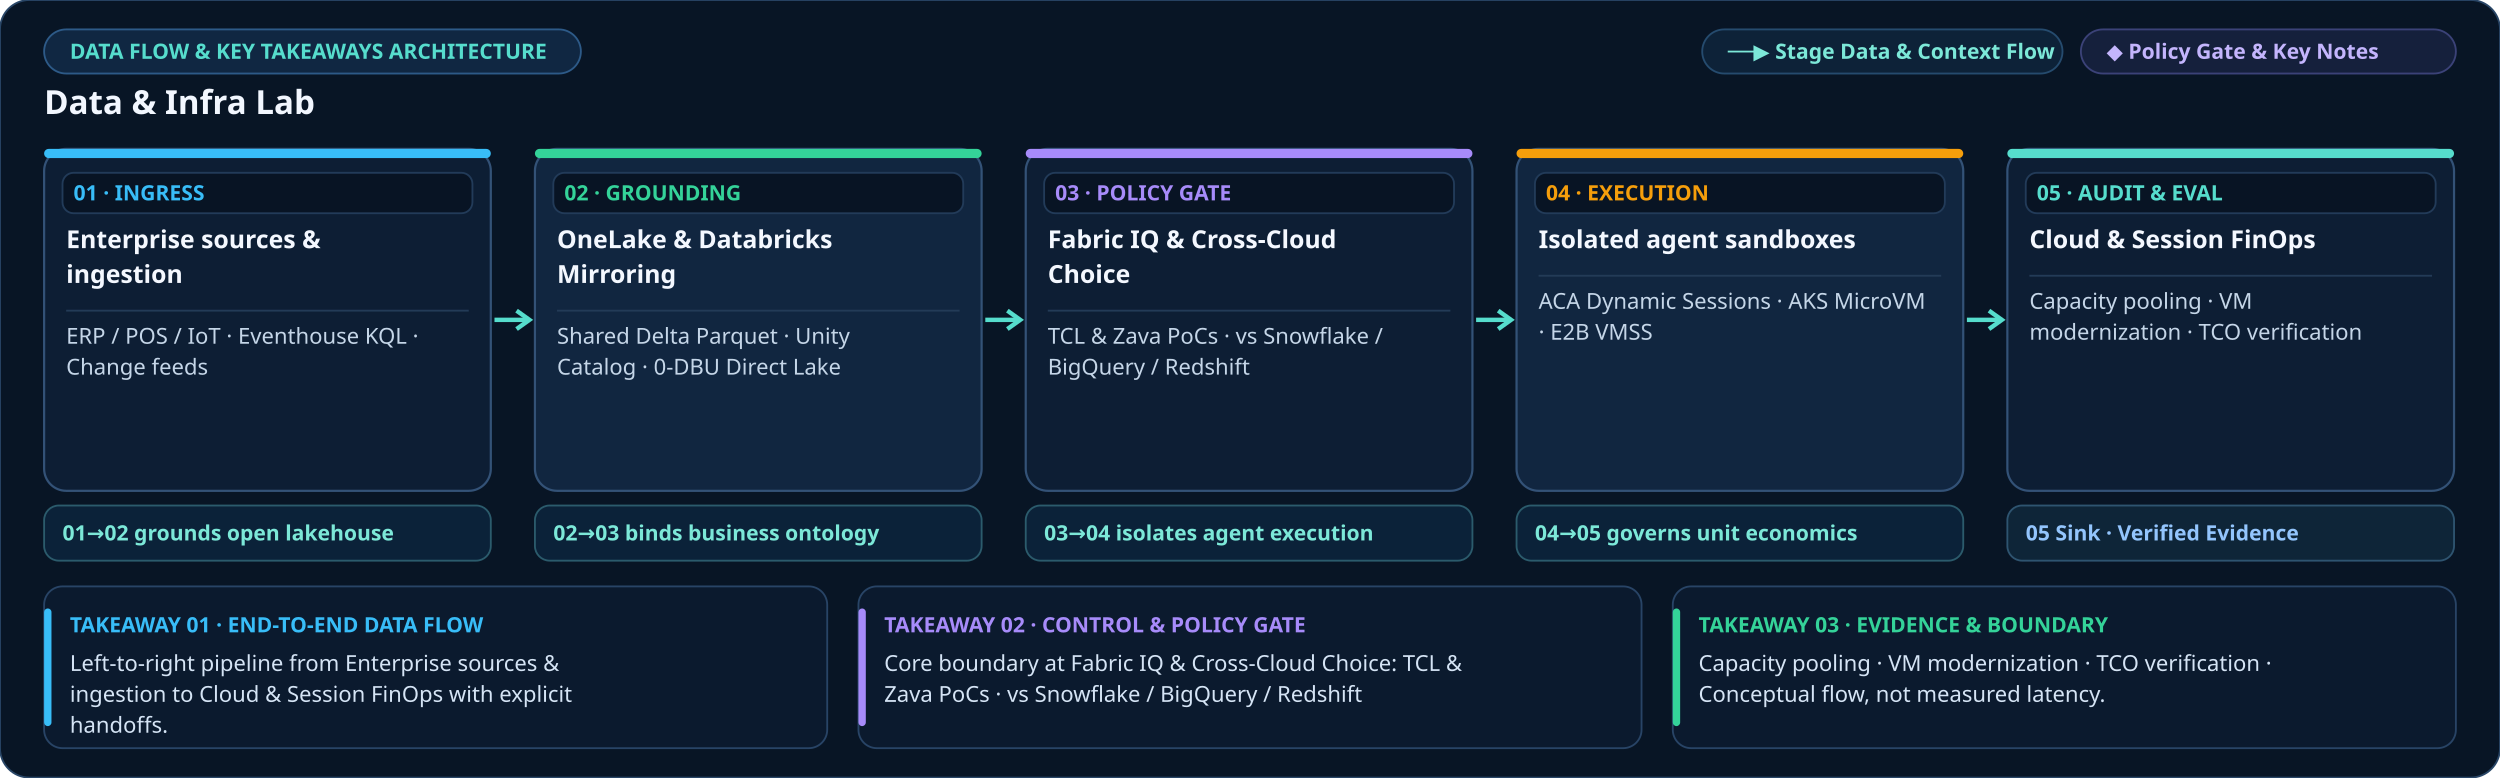
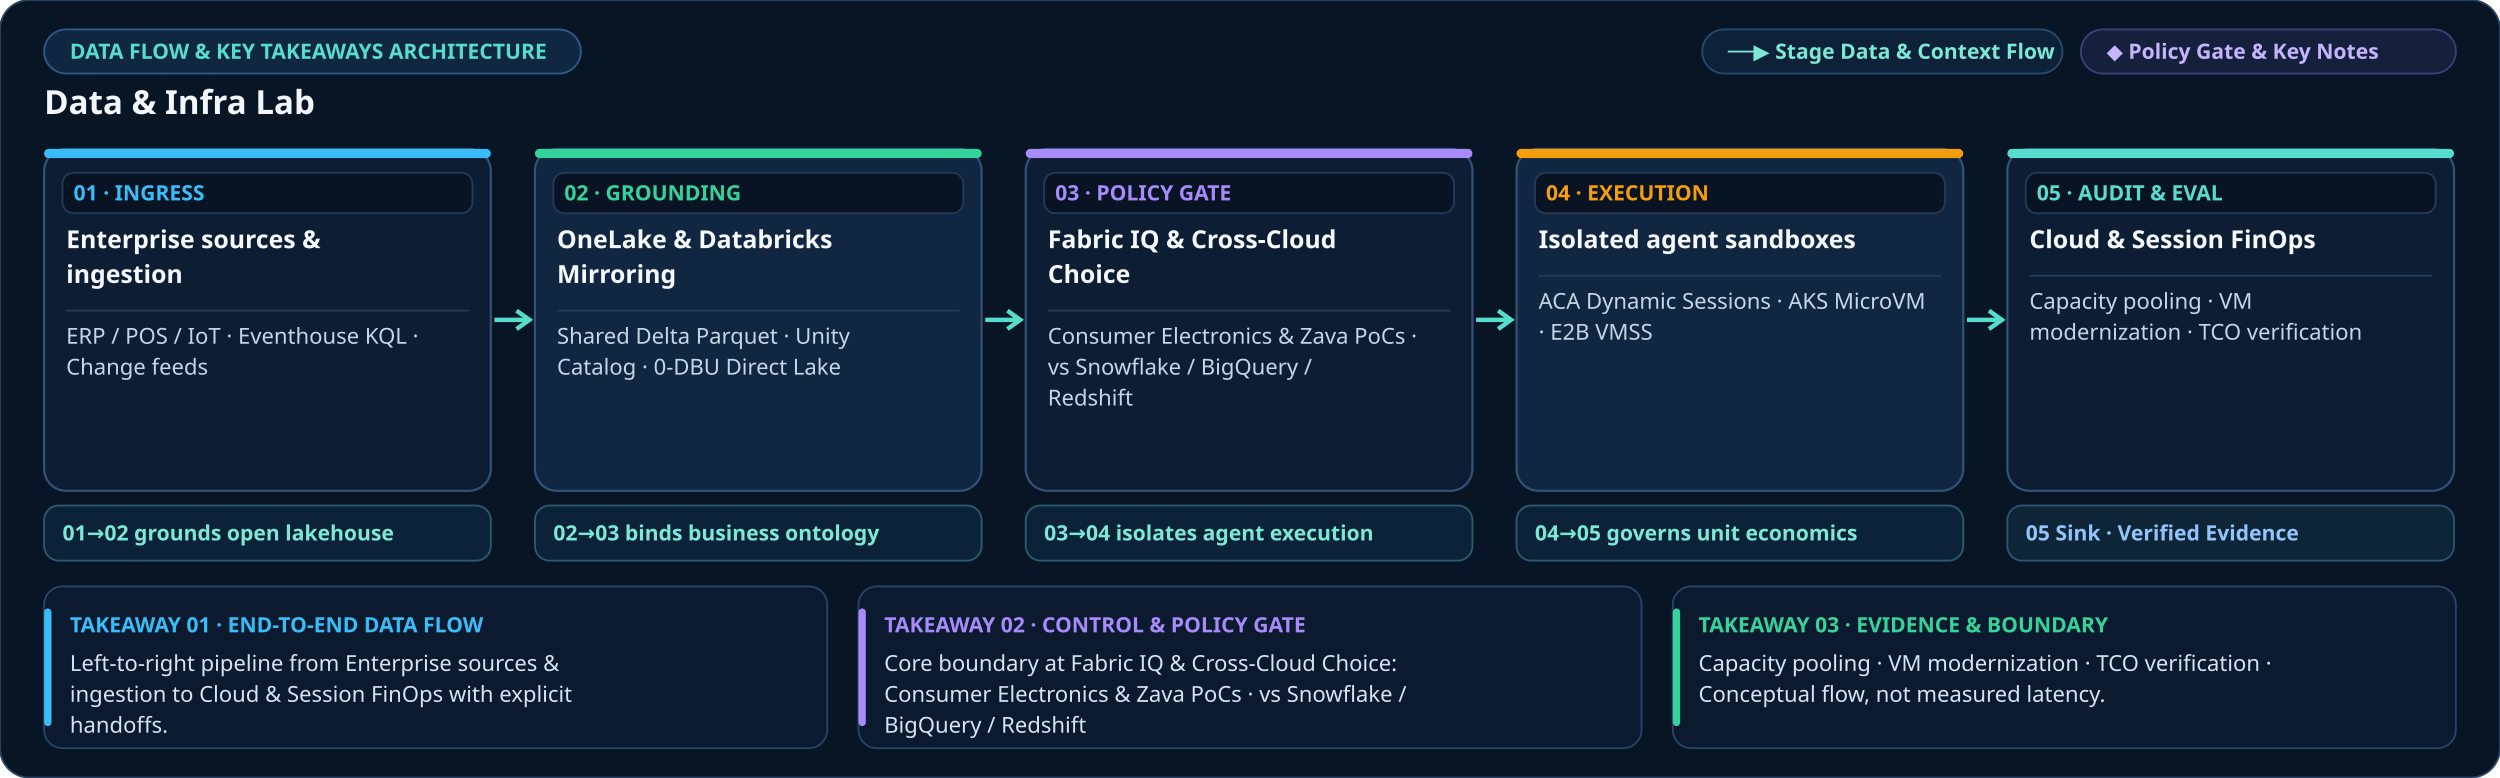
- <svg xmlns="http://www.w3.org/2000/svg" lang="en" class="knowledge-graph-wide" role="img" aria-labelledby="knowledge-12bb12b76595-title knowledge-12bb12b76595-desc" viewBox="0 0 1360 423" width="1360" style="width:100%;height:auto;margin:0 auto;font-family:system-ui,sans-serif">
+ <svg xmlns="http://www.w3.org/2000/svg" lang="en" class="knowledge-graph-wide" role="img" aria-labelledby="knowledge-96957fcea06c-title knowledge-96957fcea06c-desc" viewBox="0 0 1360 423" width="1360" style="width:100%;height:auto;margin:0 auto;font-family:system-ui,sans-serif">
  <rect width="1360" height="423" rx="16" fill="#081525" stroke="#284566" />
  <rect x="24" y="16" width="292" height="24" rx="12" fill="#102742" stroke="#2d5a88" />
  <text x="38" y="32" fill="#56ddcd" font-size="11.5" font-weight="700">
    <tspan x="38" dy="0">DATA FLOW &amp; KEY TAKEAWAYS ARCHITECTURE</tspan>
  </text>
  <rect x="926" y="16" width="196" height="24" rx="12" fill="#0d2238" stroke="#254b6e" />
  <text x="940" y="32" fill="#7ce8d8" font-size="11.5" font-weight="600">
    <tspan x="940" dy="0">──▶ Stage Data &amp; Context Flow</tspan>
  </text>
  <rect x="1132" y="16" width="204" height="24" rx="12" fill="#15203c" stroke="#3b4278" />
  <text x="1146" y="32" fill="#c4b5fd" font-size="11.5" font-weight="600">
    <tspan x="1146" dy="0">◆ Policy Gate &amp; Key Notes</tspan>
  </text>
  <text x="24" y="62" fill="#f2f7ff" font-size="18" font-weight="700">
    <tspan x="24" dy="0">Data &amp; Infra Lab</tspan>
  </text>
  <g data-concept="1">
    <rect x="24" y="81" width="243" height="186" rx="12" fill="#0d1e34" stroke="#335277" stroke-width="1.2" />
    <rect x="24" y="81" width="243" height="5" rx="2.5" fill="#38bdf8" />
    <rect x="34" y="94" width="223" height="22" rx="6" fill="#081424" stroke="#223b59" />
    <text x="40" y="109" fill="#38bdf8" font-size="11.5" font-weight="700">
      <tspan x="40" dy="0">01 · INGRESS</tspan>
    </text>
    <text x="36" y="135" fill="#f4f8ff" font-size="13.5" font-weight="700">
      <tspan x="36" dy="0">Enterprise sources &amp;</tspan>
      <tspan x="36" dy="18.9">ingestion</tspan>
    </text>
    <path d="M36 169 H255" stroke="#233b57" stroke-width="1" />
    <text x="36" y="187" fill="#c5d6e8" font-size="12" font-weight="400">
      <tspan x="36" dy="0">ERP / POS / IoT · Eventhouse KQL ·</tspan>
      <tspan x="36" dy="16.8">Change feeds</tspan>
    </text>
  </g>
  <g data-relationship="grounds open lakehouse">
    <path d="M269 174 H287" fill="none" stroke="#56ddcd" stroke-width="2.4" />
    <path d="M281 169 L288 174 L281 179" fill="none" stroke="#56ddcd" stroke-width="2.4" />
    <rect x="24" y="275" width="243" height="30" rx="8" fill="#0b2239" stroke="#2b5b6c" />
    <text x="34" y="294" fill="#7ce8d8" font-size="11.5" font-weight="600">
      <tspan x="34" dy="0">01→02 grounds open lakehouse</tspan>
    </text>
  </g>
  <g data-concept="2">
    <rect x="291" y="81" width="243" height="186" rx="12" fill="#112640" stroke="#335277" stroke-width="1.2" />
    <rect x="291" y="81" width="243" height="5" rx="2.5" fill="#34d399" />
    <rect x="301" y="94" width="223" height="22" rx="6" fill="#081424" stroke="#223b59" />
    <text x="307" y="109" fill="#34d399" font-size="11.5" font-weight="700">
      <tspan x="307" dy="0">02 · GROUNDING</tspan>
    </text>
    <text x="303" y="135" fill="#f4f8ff" font-size="13.5" font-weight="700">
      <tspan x="303" dy="0">OneLake &amp; Databricks</tspan>
      <tspan x="303" dy="18.9">Mirroring</tspan>
    </text>
    <path d="M303 169 H522" stroke="#233b57" stroke-width="1" />
    <text x="303" y="187" fill="#c5d6e8" font-size="12" font-weight="400">
      <tspan x="303" dy="0">Shared Delta Parquet · Unity</tspan>
      <tspan x="303" dy="16.8">Catalog · 0-DBU Direct Lake</tspan>
    </text>
  </g>
  <g data-relationship="binds business ontology">
    <path d="M536 174 H554" fill="none" stroke="#56ddcd" stroke-width="2.4" />
    <path d="M548 169 L555 174 L548 179" fill="none" stroke="#56ddcd" stroke-width="2.4" />
    <rect x="291" y="275" width="243" height="30" rx="8" fill="#0b2239" stroke="#2b5b6c" />
    <text x="301" y="294" fill="#7ce8d8" font-size="11.5" font-weight="600">
      <tspan x="301" dy="0">02→03 binds business ontology</tspan>
    </text>
  </g>
  <g data-concept="3">
    <rect x="558" y="81" width="243" height="186" rx="12" fill="#0d1e34" stroke="#335277" stroke-width="1.2" />
    <rect x="558" y="81" width="243" height="5" rx="2.5" fill="#a78bfa" />
    <rect x="568" y="94" width="223" height="22" rx="6" fill="#081424" stroke="#223b59" />
    <text x="574" y="109" fill="#a78bfa" font-size="11.5" font-weight="700">
      <tspan x="574" dy="0">03 · POLICY GATE</tspan>
    </text>
    <text x="570" y="135" fill="#f4f8ff" font-size="13.5" font-weight="700">
      <tspan x="570" dy="0">Fabric IQ &amp; Cross-Cloud</tspan>
      <tspan x="570" dy="18.9">Choice</tspan>
    </text>
    <path d="M570 169 H789" stroke="#233b57" stroke-width="1" />
    <text x="570" y="187" fill="#c5d6e8" font-size="12" font-weight="400">
-       <tspan x="570" dy="0">TCL &amp; Zava PoCs · vs Snowflake /</tspan>
-       <tspan x="570" dy="16.8">BigQuery / Redshift</tspan>
+       <tspan x="570" dy="0">Consumer Electronics &amp; Zava PoCs ·</tspan>
+       <tspan x="570" dy="16.8">vs Snowflake / BigQuery /</tspan>
+       <tspan x="570" dy="16.8">Redshift</tspan>
    </text>
  </g>
  <g data-relationship="isolates agent execution">
    <path d="M803 174 H821" fill="none" stroke="#56ddcd" stroke-width="2.4" />
    <path d="M815 169 L822 174 L815 179" fill="none" stroke="#56ddcd" stroke-width="2.4" />
    <rect x="558" y="275" width="243" height="30" rx="8" fill="#0b2239" stroke="#2b5b6c" />
    <text x="568" y="294" fill="#7ce8d8" font-size="11.5" font-weight="600">
      <tspan x="568" dy="0">03→04 isolates agent execution</tspan>
    </text>
  </g>
  <g data-concept="4">
    <rect x="825" y="81" width="243" height="186" rx="12" fill="#112640" stroke="#335277" stroke-width="1.2" />
    <rect x="825" y="81" width="243" height="5" rx="2.5" fill="#f59e0b" />
    <rect x="835" y="94" width="223" height="22" rx="6" fill="#081424" stroke="#223b59" />
    <text x="841" y="109" fill="#f59e0b" font-size="11.5" font-weight="700">
      <tspan x="841" dy="0">04 · EXECUTION</tspan>
    </text>
    <text x="837" y="135" fill="#f4f8ff" font-size="13.5" font-weight="700">
      <tspan x="837" dy="0">Isolated agent sandboxes</tspan>
    </text>
    <path d="M837 150 H1056" stroke="#233b57" stroke-width="1" />
    <text x="837" y="168" fill="#c5d6e8" font-size="12" font-weight="400">
      <tspan x="837" dy="0">ACA Dynamic Sessions · AKS MicroVM</tspan>
      <tspan x="837" dy="16.8">· E2B VMSS</tspan>
    </text>
  </g>
  <g data-relationship="governs unit economics">
    <path d="M1070 174 H1088" fill="none" stroke="#56ddcd" stroke-width="2.4" />
    <path d="M1082 169 L1089 174 L1082 179" fill="none" stroke="#56ddcd" stroke-width="2.4" />
    <rect x="825" y="275" width="243" height="30" rx="8" fill="#0b2239" stroke="#2b5b6c" />
    <text x="835" y="294" fill="#7ce8d8" font-size="11.5" font-weight="600">
      <tspan x="835" dy="0">04→05 governs unit economics</tspan>
    </text>
  </g>
  <g data-concept="5">
    <rect x="1092" y="81" width="243" height="186" rx="12" fill="#0d1e34" stroke="#335277" stroke-width="1.2" />
    <rect x="1092" y="81" width="243" height="5" rx="2.5" fill="#56ddcd" />
    <rect x="1102" y="94" width="223" height="22" rx="6" fill="#081424" stroke="#223b59" />
    <text x="1108" y="109" fill="#56ddcd" font-size="11.5" font-weight="700">
      <tspan x="1108" dy="0">05 · AUDIT &amp; EVAL</tspan>
    </text>
    <text x="1104" y="135" fill="#f4f8ff" font-size="13.5" font-weight="700">
      <tspan x="1104" dy="0">Cloud &amp; Session FinOps</tspan>
    </text>
    <path d="M1104 150 H1323" stroke="#233b57" stroke-width="1" />
    <text x="1104" y="168" fill="#c5d6e8" font-size="12" font-weight="400">
      <tspan x="1104" dy="0">Capacity pooling · VM</tspan>
      <tspan x="1104" dy="16.8">modernization · TCO verification</tspan>
    </text>
  </g>
  <rect x="1092" y="275" width="243" height="30" rx="8" fill="#0e2538" stroke="#2e5470" />
  <text x="1102" y="294" fill="#93c5fd" font-size="11.5" font-weight="600">
    <tspan x="1102" dy="0">05 Sink · Verified Evidence</tspan>
  </text>
  <g data-takeaway="1">
    <rect x="24" y="319" width="426" height="88" rx="10" fill="#0b1a2e" stroke="#284466" />
    <rect x="24" y="331" width="4" height="64" rx="2" fill="#38bdf8" />
    <text x="38" y="344" fill="#38bdf8" font-size="11.5" font-weight="700">
      <tspan x="38" dy="0">TAKEAWAY 01 · END-TO-END DATA FLOW</tspan>
    </text>
    <text x="38" y="365" fill="#d5e4f5" font-size="12" font-weight="400">
      <tspan x="38" dy="0">Left-to-right pipeline from Enterprise sources &amp;</tspan>
      <tspan x="38" dy="16.8">ingestion to Cloud &amp; Session FinOps with explicit</tspan>
      <tspan x="38" dy="16.8">handoffs.</tspan>
    </text>
  </g>
  <g data-takeaway="2">
    <rect x="467" y="319" width="426" height="88" rx="10" fill="#0b1a2e" stroke="#284466" />
    <rect x="467" y="331" width="4" height="64" rx="2" fill="#a78bfa" />
    <text x="481" y="344" fill="#a78bfa" font-size="11.5" font-weight="700">
      <tspan x="481" dy="0">TAKEAWAY 02 · CONTROL &amp; POLICY GATE</tspan>
    </text>
    <text x="481" y="365" fill="#d5e4f5" font-size="12" font-weight="400">
-       <tspan x="481" dy="0">Core boundary at Fabric IQ &amp; Cross-Cloud Choice: TCL &amp;</tspan>
-       <tspan x="481" dy="16.8">Zava PoCs · vs Snowflake / BigQuery / Redshift</tspan>
+       <tspan x="481" dy="0">Core boundary at Fabric IQ &amp; Cross-Cloud Choice:</tspan>
+       <tspan x="481" dy="16.8">Consumer Electronics &amp; Zava PoCs · vs Snowflake /</tspan>
+       <tspan x="481" dy="16.8">BigQuery / Redshift</tspan>
    </text>
  </g>
  <g data-takeaway="3">
    <rect x="910" y="319" width="426" height="88" rx="10" fill="#0b1a2e" stroke="#284466" />
    <rect x="910" y="331" width="4" height="64" rx="2" fill="#34d399" />
    <text x="924" y="344" fill="#34d399" font-size="11.5" font-weight="700">
      <tspan x="924" dy="0">TAKEAWAY 03 · EVIDENCE &amp; BOUNDARY</tspan>
    </text>
    <text x="924" y="365" fill="#d5e4f5" font-size="12" font-weight="400">
      <tspan x="924" dy="0">Capacity pooling · VM modernization · TCO verification ·</tspan>
      <tspan x="924" dy="16.8">Conceptual flow, not measured latency.</tspan>
    </text>
  </g>
</svg>
